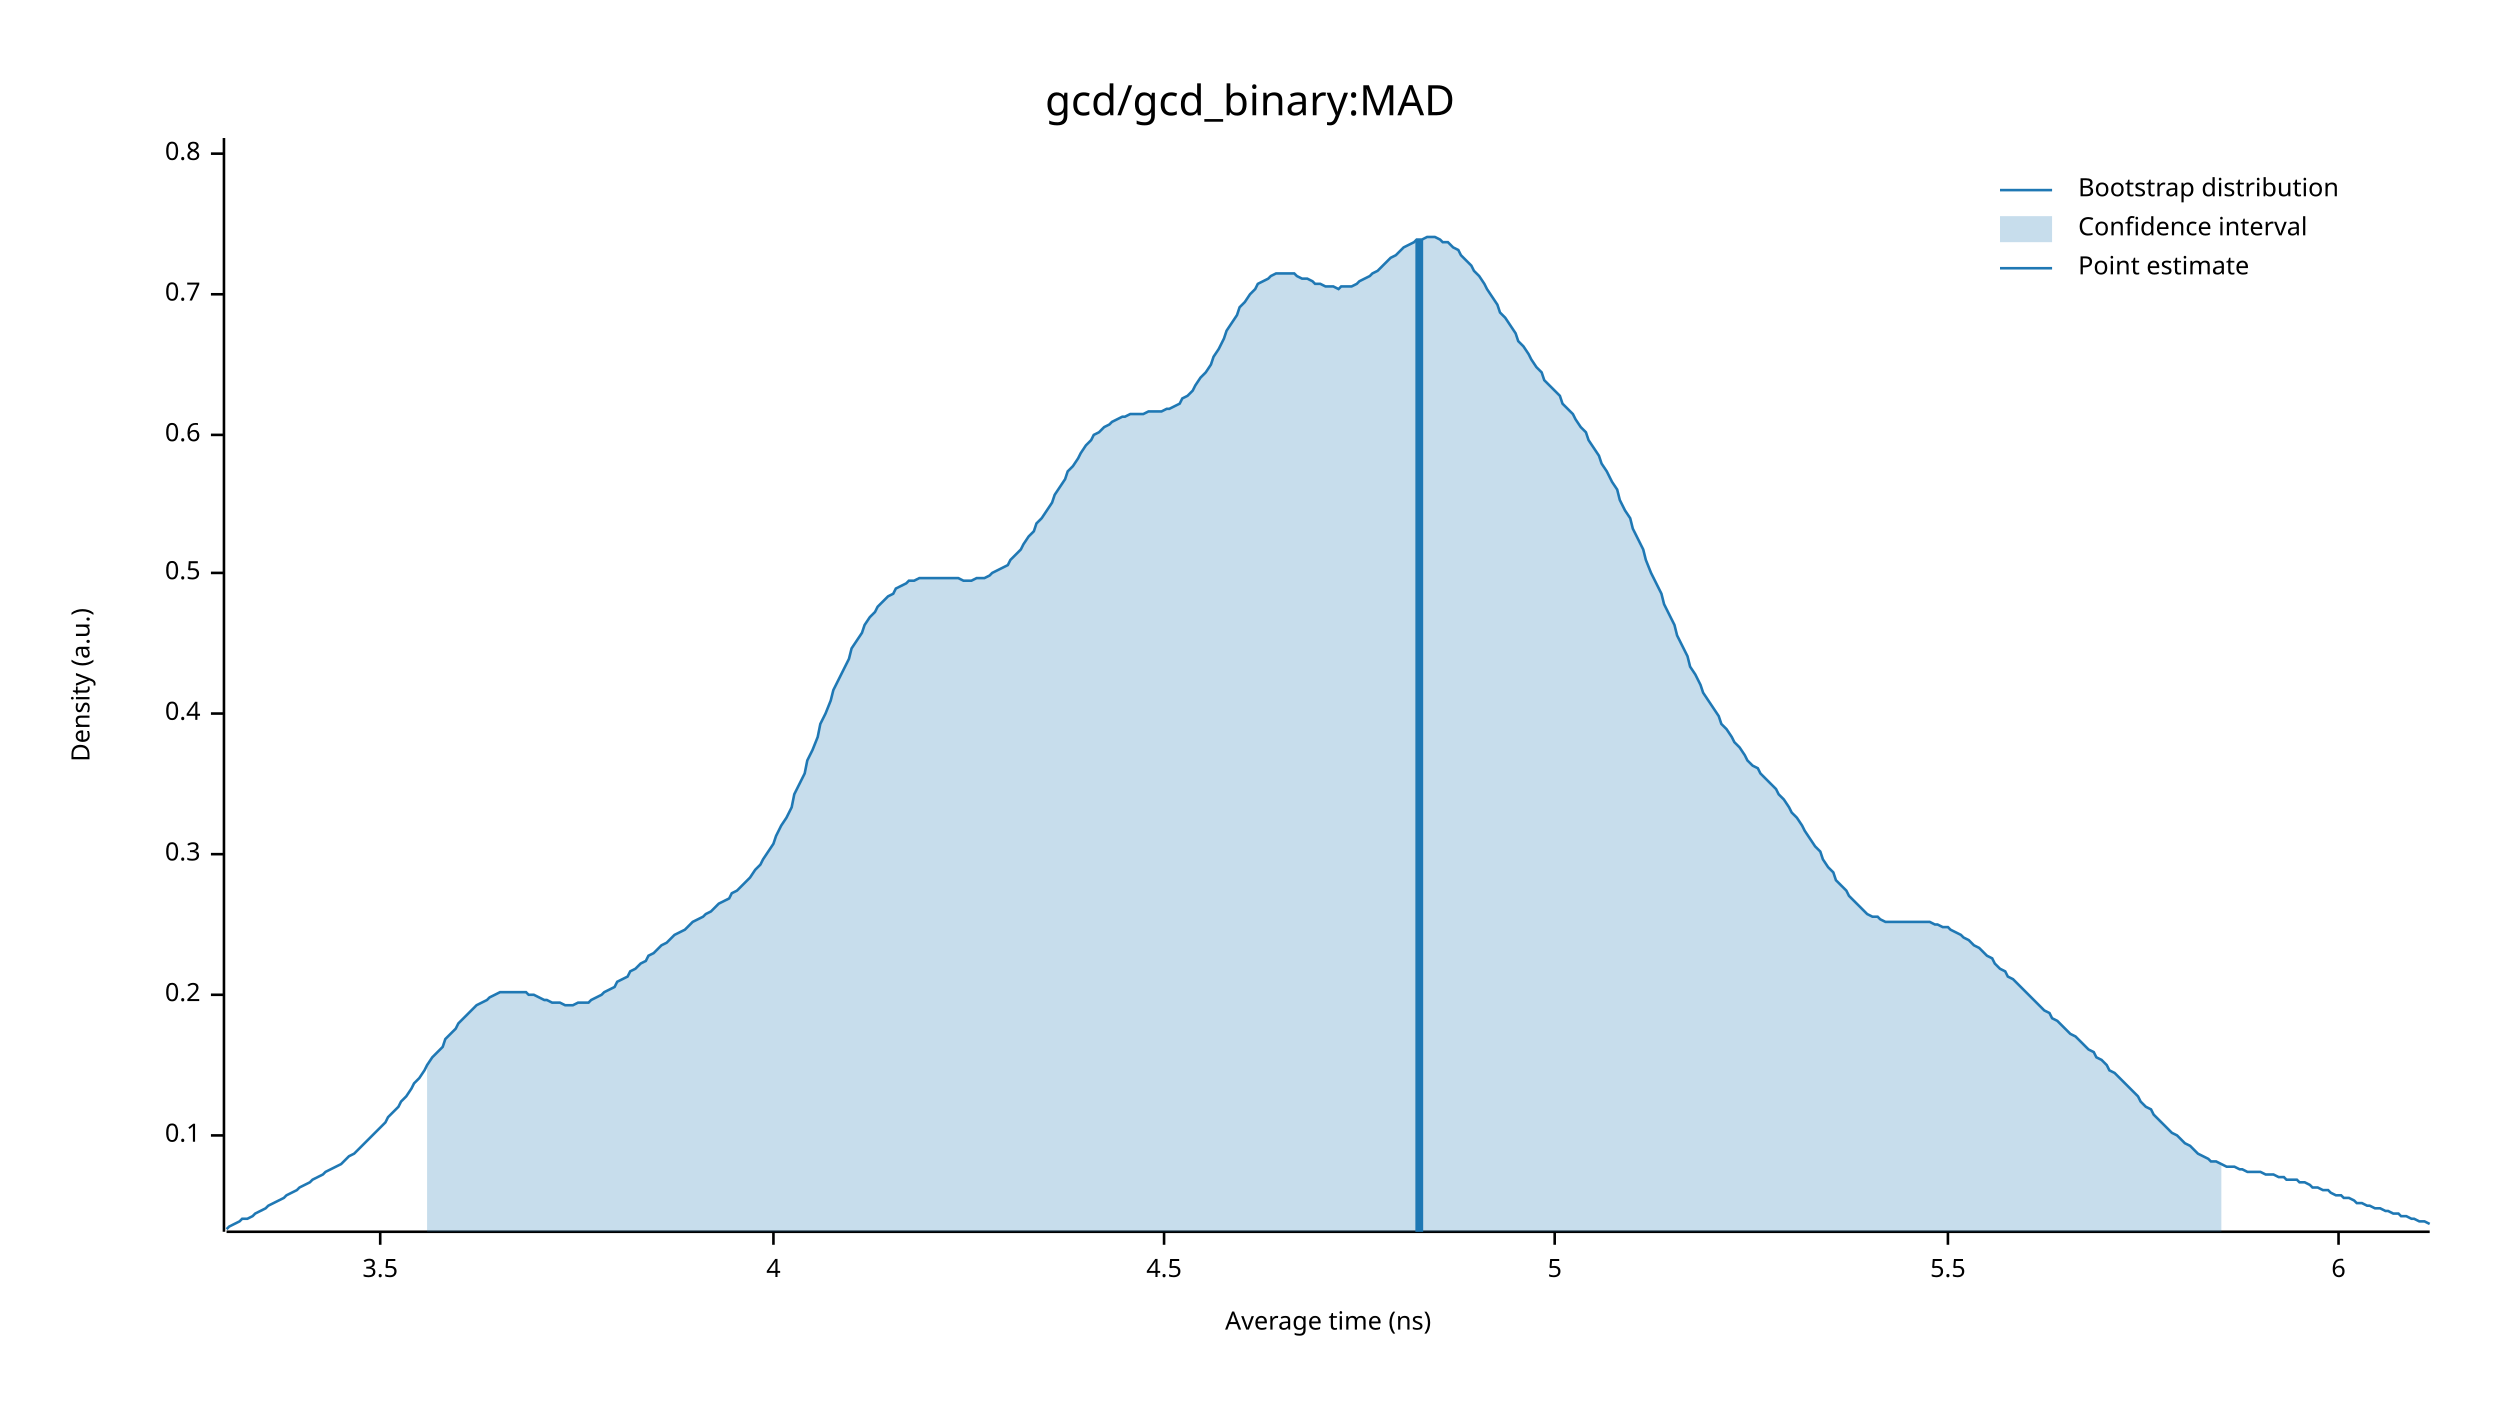
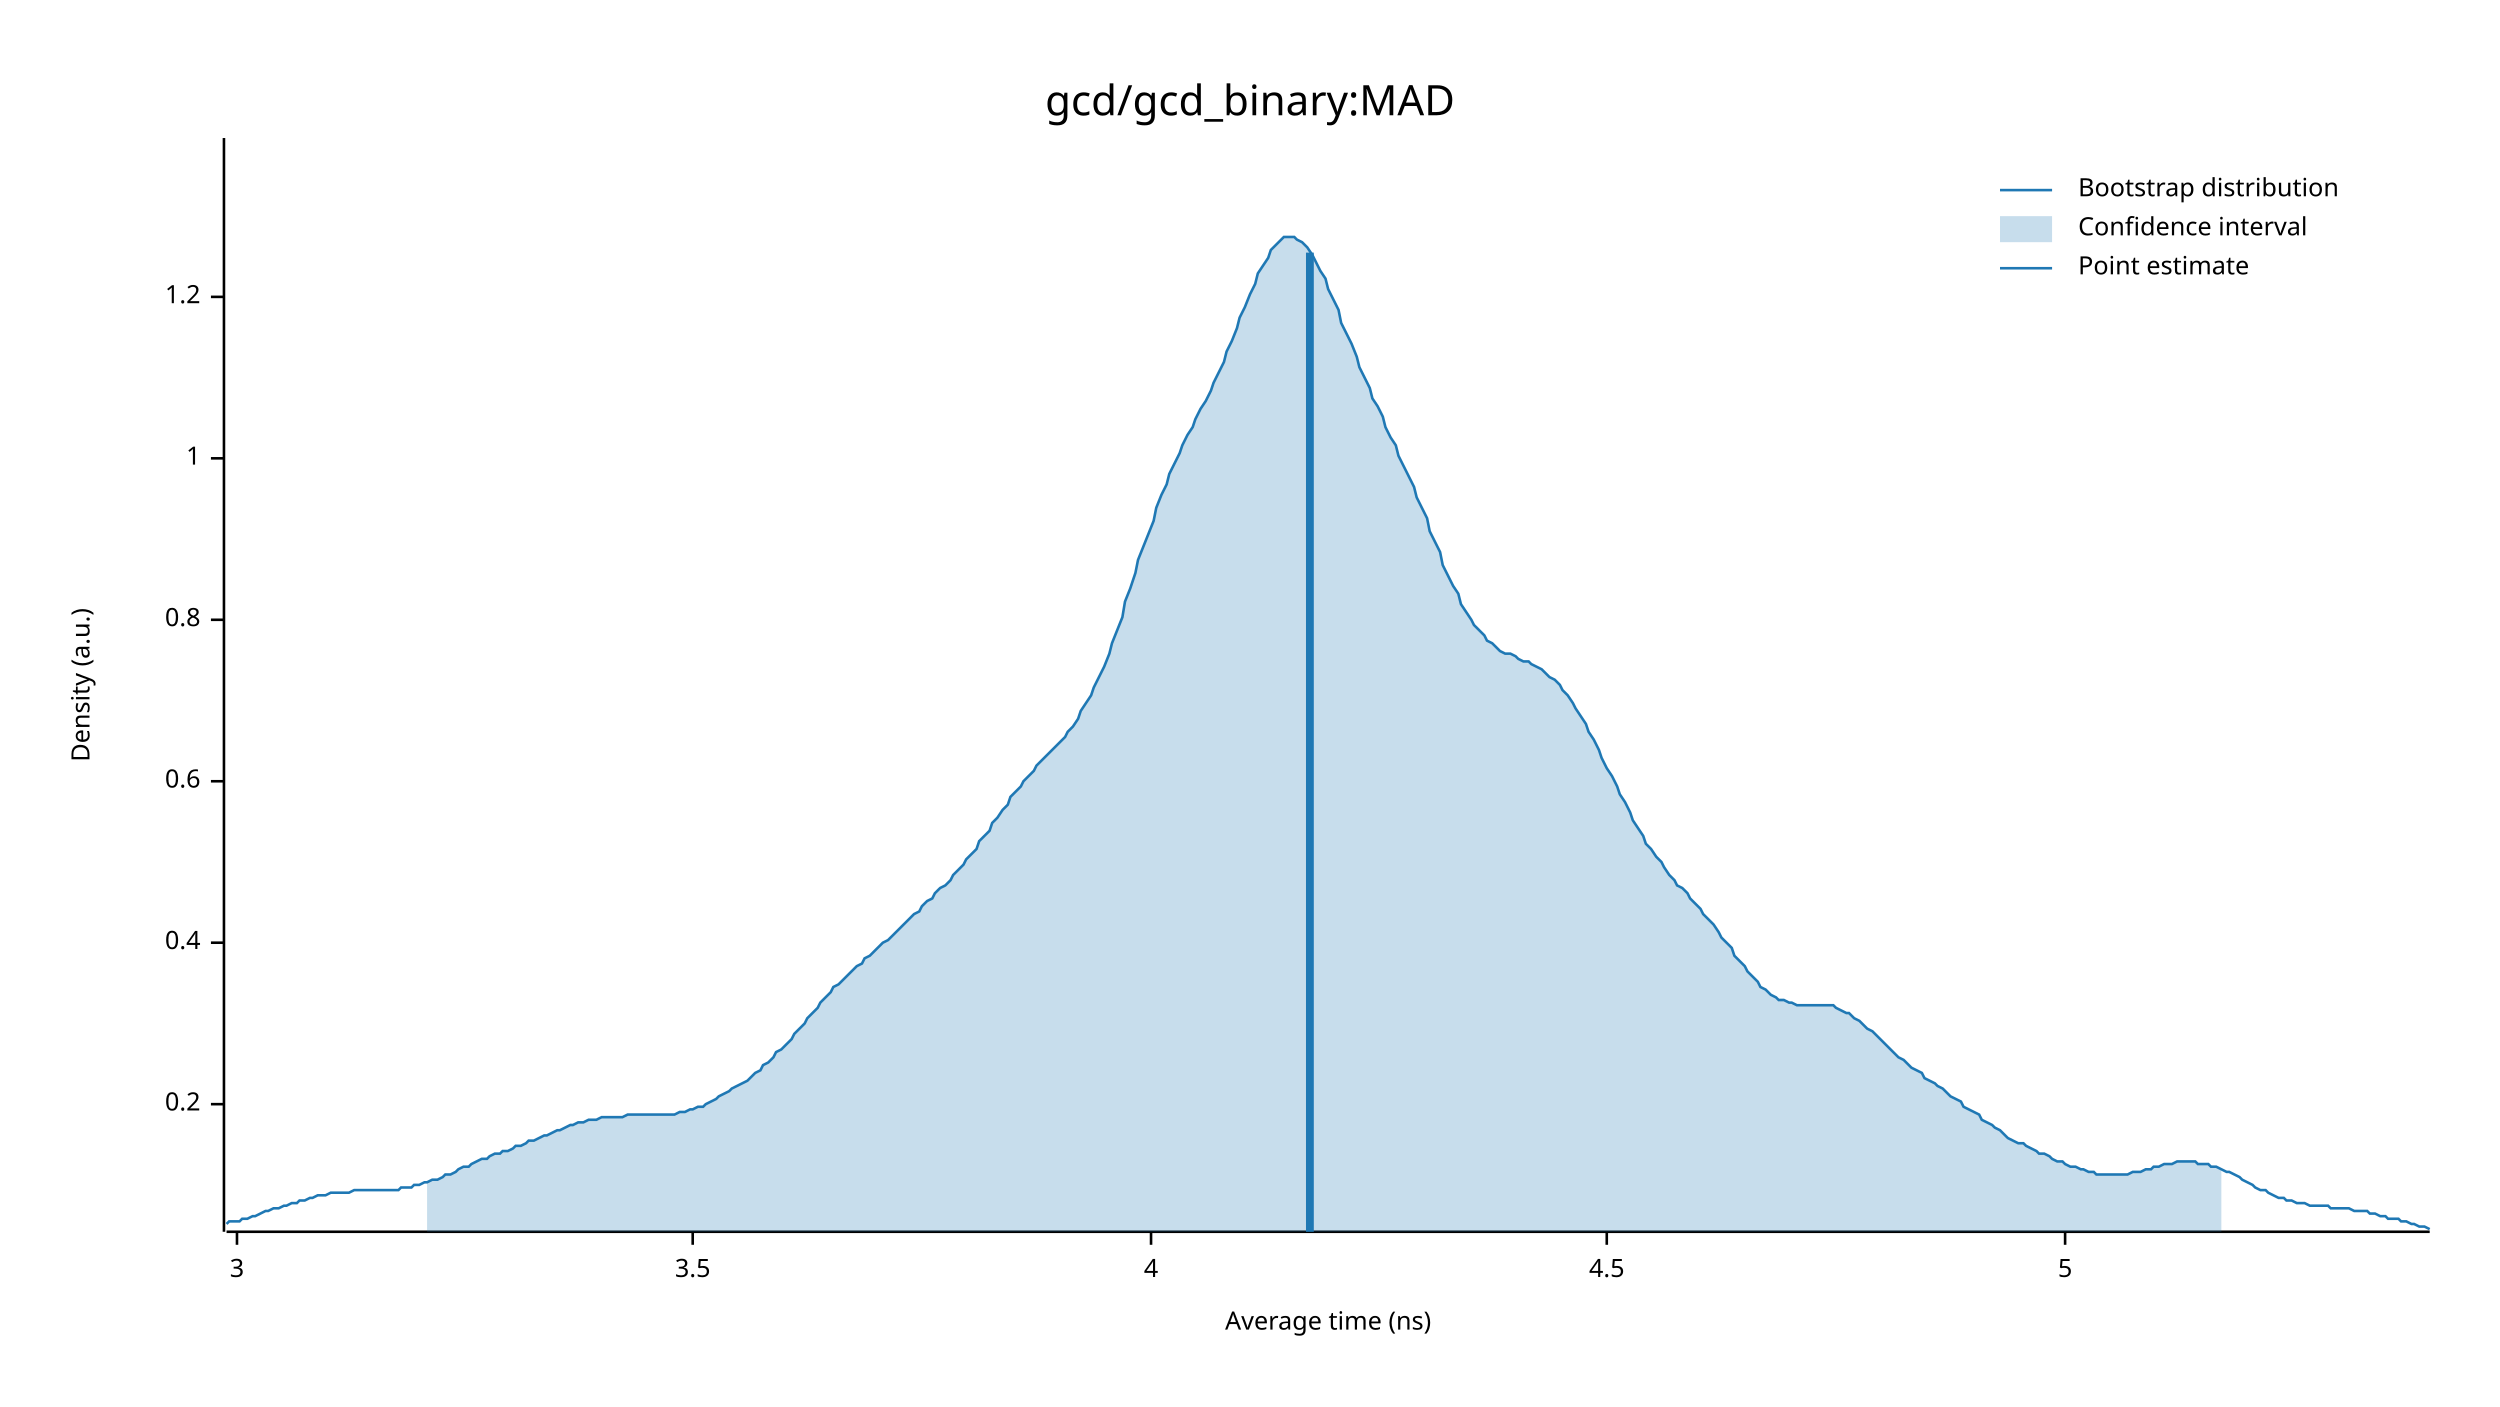
<svg xmlns="http://www.w3.org/2000/svg" width="960" height="540" viewBox="0 0 960 540">
  <text x="480" y="32" dy="0.76em" text-anchor="middle" font-family="sans-serif" font-size="16.129" opacity="1" fill="#000000">
gcd/gcd_binary:MAD
</text>
  <text x="27" y="263" dy="0.76em" text-anchor="middle" font-family="sans-serif" font-size="9.677" opacity="1" fill="#000000" transform="rotate(270, 27, 263)">
Density (a.u.)
</text>
  <text x="510" y="513" dy="-0.5ex" text-anchor="middle" font-family="sans-serif" font-size="9.677" opacity="1" fill="#000000">
Average time (ns)
</text>
  <polyline fill="none" opacity="1" stroke="#000000" stroke-width="1" points="86,53 86,473 " />
-   <text x="77" y="436" dy="0.5ex" text-anchor="end" font-family="sans-serif" font-size="9.677" opacity="1" fill="#000000">
- 0.1
- </text>
-   <polyline fill="none" opacity="1" stroke="#000000" stroke-width="1" points="81,436 86,436 " />
-   <text x="77" y="382" dy="0.5ex" text-anchor="end" font-family="sans-serif" font-size="9.677" opacity="1" fill="#000000">
+   <text x="77" y="424" dy="0.5ex" text-anchor="end" font-family="sans-serif" font-size="9.677" opacity="1" fill="#000000">
0.2
</text>
-   <polyline fill="none" opacity="1" stroke="#000000" stroke-width="1" points="81,382 86,382 " />
-   <text x="77" y="328" dy="0.5ex" text-anchor="end" font-family="sans-serif" font-size="9.677" opacity="1" fill="#000000">
- 0.3
- </text>
-   <polyline fill="none" opacity="1" stroke="#000000" stroke-width="1" points="81,328 86,328 " />
-   <text x="77" y="274" dy="0.5ex" text-anchor="end" font-family="sans-serif" font-size="9.677" opacity="1" fill="#000000">
+   <polyline fill="none" opacity="1" stroke="#000000" stroke-width="1" points="81,424 86,424 " />
+   <text x="77" y="362" dy="0.5ex" text-anchor="end" font-family="sans-serif" font-size="9.677" opacity="1" fill="#000000">
0.4
</text>
-   <polyline fill="none" opacity="1" stroke="#000000" stroke-width="1" points="81,274 86,274 " />
-   <text x="77" y="220" dy="0.5ex" text-anchor="end" font-family="sans-serif" font-size="9.677" opacity="1" fill="#000000">
- 0.5
- </text>
-   <polyline fill="none" opacity="1" stroke="#000000" stroke-width="1" points="81,220 86,220 " />
-   <text x="77" y="167" dy="0.5ex" text-anchor="end" font-family="sans-serif" font-size="9.677" opacity="1" fill="#000000">
+   <polyline fill="none" opacity="1" stroke="#000000" stroke-width="1" points="81,362 86,362 " />
+   <text x="77" y="300" dy="0.5ex" text-anchor="end" font-family="sans-serif" font-size="9.677" opacity="1" fill="#000000">
0.6
</text>
-   <polyline fill="none" opacity="1" stroke="#000000" stroke-width="1" points="81,167 86,167 " />
-   <text x="77" y="113" dy="0.5ex" text-anchor="end" font-family="sans-serif" font-size="9.677" opacity="1" fill="#000000">
- 0.7
- </text>
-   <polyline fill="none" opacity="1" stroke="#000000" stroke-width="1" points="81,113 86,113 " />
-   <text x="77" y="59" dy="0.5ex" text-anchor="end" font-family="sans-serif" font-size="9.677" opacity="1" fill="#000000">
+   <polyline fill="none" opacity="1" stroke="#000000" stroke-width="1" points="81,300 86,300 " />
+   <text x="77" y="238" dy="0.5ex" text-anchor="end" font-family="sans-serif" font-size="9.677" opacity="1" fill="#000000">
0.8
</text>
-   <polyline fill="none" opacity="1" stroke="#000000" stroke-width="1" points="81,59 86,59 " />
+   <polyline fill="none" opacity="1" stroke="#000000" stroke-width="1" points="81,238 86,238 " />
+   <text x="77" y="176" dy="0.5ex" text-anchor="end" font-family="sans-serif" font-size="9.677" opacity="1" fill="#000000">
+ 1
+ </text>
+   <polyline fill="none" opacity="1" stroke="#000000" stroke-width="1" points="81,176 86,176 " />
+   <text x="77" y="114" dy="0.5ex" text-anchor="end" font-family="sans-serif" font-size="9.677" opacity="1" fill="#000000">
+ 1.2
+ </text>
+   <polyline fill="none" opacity="1" stroke="#000000" stroke-width="1" points="81,114 86,114 " />
  <polyline fill="none" opacity="1" stroke="#000000" stroke-width="1" points="87,473 933,473 " />
-   <text x="146" y="483" dy="0.76em" text-anchor="middle" font-family="sans-serif" font-size="9.677" opacity="1" fill="#000000">
+   <text x="91" y="483" dy="0.76em" text-anchor="middle" font-family="sans-serif" font-size="9.677" opacity="1" fill="#000000">
+ 3
+ </text>
+   <polyline fill="none" opacity="1" stroke="#000000" stroke-width="1" points="91,473 91,478 " />
+   <text x="266" y="483" dy="0.76em" text-anchor="middle" font-family="sans-serif" font-size="9.677" opacity="1" fill="#000000">
3.5
</text>
-   <polyline fill="none" opacity="1" stroke="#000000" stroke-width="1" points="146,473 146,478 " />
-   <text x="297" y="483" dy="0.76em" text-anchor="middle" font-family="sans-serif" font-size="9.677" opacity="1" fill="#000000">
+   <polyline fill="none" opacity="1" stroke="#000000" stroke-width="1" points="266,473 266,478 " />
+   <text x="442" y="483" dy="0.76em" text-anchor="middle" font-family="sans-serif" font-size="9.677" opacity="1" fill="#000000">
4
</text>
-   <polyline fill="none" opacity="1" stroke="#000000" stroke-width="1" points="297,473 297,478 " />
-   <text x="447" y="483" dy="0.76em" text-anchor="middle" font-family="sans-serif" font-size="9.677" opacity="1" fill="#000000">
+   <polyline fill="none" opacity="1" stroke="#000000" stroke-width="1" points="442,473 442,478 " />
+   <text x="617" y="483" dy="0.76em" text-anchor="middle" font-family="sans-serif" font-size="9.677" opacity="1" fill="#000000">
4.5
</text>
-   <polyline fill="none" opacity="1" stroke="#000000" stroke-width="1" points="447,473 447,478 " />
-   <text x="597" y="483" dy="0.76em" text-anchor="middle" font-family="sans-serif" font-size="9.677" opacity="1" fill="#000000">
+   <polyline fill="none" opacity="1" stroke="#000000" stroke-width="1" points="617,473 617,478 " />
+   <text x="793" y="483" dy="0.76em" text-anchor="middle" font-family="sans-serif" font-size="9.677" opacity="1" fill="#000000">
5
</text>
-   <polyline fill="none" opacity="1" stroke="#000000" stroke-width="1" points="597,473 597,478 " />
-   <text x="748" y="483" dy="0.76em" text-anchor="middle" font-family="sans-serif" font-size="9.677" opacity="1" fill="#000000">
- 5.5
- </text>
-   <polyline fill="none" opacity="1" stroke="#000000" stroke-width="1" points="748,473 748,478 " />
-   <text x="898" y="483" dy="0.76em" text-anchor="middle" font-family="sans-serif" font-size="9.677" opacity="1" fill="#000000">
- 6
- </text>
-   <polyline fill="none" opacity="1" stroke="#000000" stroke-width="1" points="898,473 898,478 " />
-   <polyline fill="none" opacity="1" stroke="#1F78B4" stroke-width="1" points="87,472 88,471 90,470 92,469 93,468 95,468 97,467 98,466 100,465 102,464 103,463 105,462 107,461 109,460 110,459 112,458 114,457 115,456 117,455 119,454 120,453 122,452 124,451 125,450 127,449 129,448 131,447 132,446 134,444 136,443 137,442 139,440 141,438 142,437 144,435 146,433 148,431 149,429 151,427 153,425 154,423 156,421 158,418 159,416 161,414 163,411 164,409 166,406 168,404 170,402 171,399 173,397 175,395 176,393 178,391 180,389 181,388 183,386 185,385 187,384 188,383 190,382 192,381 193,381 195,381 197,381 198,381 200,381 202,381 203,382 205,382 207,383 209,384 210,384 212,385 214,385 215,385 217,386 219,386 220,386 222,385 224,385 226,385 227,384 229,383 231,382 232,381 234,380 236,379 237,377 239,376 241,375 242,373 244,372 246,370 248,369 249,367 251,366 253,364 254,363 256,362 258,360 259,359 261,358 263,357 265,355 266,354 268,353 270,352 271,351 273,350 275,348 276,347 278,346 280,345 281,343 283,342 285,340 287,338 288,337 290,334 292,332 293,330 295,327 297,324 298,321 300,317 302,314 304,310 305,305 307,301 309,297 310,292 312,288 314,283 315,278 317,274 319,269 320,265 322,261 324,257 326,253 327,249 329,246 331,243 332,240 334,237 336,235 337,233 339,231 341,229 343,228 344,226 346,225 348,224 349,223 351,223 353,222 354,222 356,222 358,222 359,222 361,222 363,222 365,222 366,222 368,222 370,223 371,223 373,223 375,222 376,222 378,222 380,221 381,220 383,219 385,218 387,217 388,215 390,213 392,211 393,209 395,206 397,204 398,201 400,199 402,196 404,193 405,190 407,187 409,184 410,181 412,179 414,176 415,174 417,171 419,169 420,167 422,166 424,164 426,163 427,162 429,161 431,160 432,160 434,159 436,159 437,159 439,159 441,158 443,158 444,158 446,158 448,157 449,157 451,156 453,155 454,153 456,152 458,150 459,148 461,145 463,143 465,140 466,137 468,134 470,130 471,127 473,124 475,121 476,118 478,116 480,113 482,111 483,109 485,108 487,107 488,106 490,105 492,105 493,105 495,105 497,105 498,106 500,107 502,107 504,108 505,109 507,109 509,110 510,110 512,110 514,111 515,110 517,110 519,110 521,109 522,108 524,107 526,106 527,105 529,104 531,102 532,101 534,99 536,98 537,97 539,95 541,94 543,93 544,92 546,92 548,91 549,91 551,91 553,92 554,93 556,93 558,95 560,96 561,98 563,100 565,102 566,104 568,106 570,109 571,111 573,114 575,117 576,120 578,122 580,125 582,128 583,131 585,133 587,136 588,138 590,141 592,143 593,146 595,148 597,150 599,152 600,155 602,157 604,159 605,161 607,164 609,166 610,169 612,172 614,175 615,178 617,181 619,185 621,188 622,192 624,196 626,199 627,203 629,207 631,211 632,215 634,220 636,224 638,228 639,232 641,236 643,240 644,244 646,248 648,252 649,256 651,259 653,263 654,266 656,269 658,272 660,275 661,278 663,280 665,283 666,285 668,287 670,290 671,292 673,294 675,295 676,297 678,299 680,301 682,303 683,305 685,307 687,310 688,312 690,314 692,317 693,319 695,322 697,325 699,327 700,330 702,333 704,335 705,338 707,340 709,342 710,344 712,346 714,348 715,349 717,351 719,352 721,352 722,353 724,354 726,354 727,354 729,354 731,354 732,354 734,354 736,354 738,354 739,354 741,354 743,355 744,355 746,356 748,356 749,357 751,358 753,359 754,360 756,361 758,363 760,364 761,365 763,367 765,368 766,370 768,372 770,373 771,375 773,376 775,378 777,380 778,381 780,383 782,385 783,386 785,388 787,389 788,391 790,392 792,394 793,395 795,397 797,398 799,400 800,401 802,403 804,404 805,406 807,407 809,409 810,411 812,412 814,414 816,416 817,417 819,419 821,421 822,423 824,425 826,426 827,428 829,430 831,432 832,433 834,435 836,436 838,438 839,439 841,440 843,442 844,443 846,444 848,445 849,446 851,446 853,447 855,448 856,448 858,448 860,449 861,449 863,450 865,450 866,450 868,450 870,451 871,451 873,451 875,452 877,452 878,453 880,453 882,453 883,454 885,454 887,455 888,456 890,456 892,457 894,457 895,458 897,459 899,459 900,460 902,460 904,461 905,462 907,462 909,463 910,463 912,464 914,464 916,465 917,465 919,466 921,466 922,467 924,467 926,468 927,468 929,469 931,469 933,470 " />
-   <polygon opacity="0.25" fill="#1F78B4" points="164,409 166,406 168,404 170,402 171,399 173,397 175,395 176,393 178,391 180,389 181,388 183,386 185,385 187,384 188,383 190,382 192,381 193,381 195,381 197,381 198,381 200,381 202,381 203,382 205,382 207,383 209,384 210,384 212,385 214,385 215,385 217,386 219,386 220,386 222,385 224,385 226,385 227,384 229,383 231,382 232,381 234,380 236,379 237,377 239,376 241,375 242,373 244,372 246,370 248,369 249,367 251,366 253,364 254,363 256,362 258,360 259,359 261,358 263,357 265,355 266,354 268,353 270,352 271,351 273,350 275,348 276,347 278,346 280,345 281,343 283,342 285,340 287,338 288,337 290,334 292,332 293,330 295,327 297,324 298,321 300,317 302,314 304,310 305,305 307,301 309,297 310,292 312,288 314,283 315,278 317,274 319,269 320,265 322,261 324,257 326,253 327,249 329,246 331,243 332,240 334,237 336,235 337,233 339,231 341,229 343,228 344,226 346,225 348,224 349,223 351,223 353,222 354,222 356,222 358,222 359,222 361,222 363,222 365,222 366,222 368,222 370,223 371,223 373,223 375,222 376,222 378,222 380,221 381,220 383,219 385,218 387,217 388,215 390,213 392,211 393,209 395,206 397,204 398,201 400,199 402,196 404,193 405,190 407,187 409,184 410,181 412,179 414,176 415,174 417,171 419,169 420,167 422,166 424,164 426,163 427,162 429,161 431,160 432,160 434,159 436,159 437,159 439,159 441,158 443,158 444,158 446,158 448,157 449,157 451,156 453,155 454,153 456,152 458,150 459,148 461,145 463,143 465,140 466,137 468,134 470,130 471,127 473,124 475,121 476,118 478,116 480,113 482,111 483,109 485,108 487,107 488,106 490,105 492,105 493,105 495,105 497,105 498,106 500,107 502,107 504,108 505,109 507,109 509,110 510,110 512,110 514,111 515,110 517,110 519,110 521,109 522,108 524,107 526,106 527,105 529,104 531,102 532,101 534,99 536,98 537,97 539,95 541,94 543,93 544,92 546,92 548,91 549,91 551,91 553,92 554,93 556,93 558,95 560,96 561,98 563,100 565,102 566,104 568,106 570,109 571,111 573,114 575,117 576,120 578,122 580,125 582,128 583,131 585,133 587,136 588,138 590,141 592,143 593,146 595,148 597,150 599,152 600,155 602,157 604,159 605,161 607,164 609,166 610,169 612,172 614,175 615,178 617,181 619,185 621,188 622,192 624,196 626,199 627,203 629,207 631,211 632,215 634,220 636,224 638,228 639,232 641,236 643,240 644,244 646,248 648,252 649,256 651,259 653,263 654,266 656,269 658,272 660,275 661,278 663,280 665,283 666,285 668,287 670,290 671,292 673,294 675,295 676,297 678,299 680,301 682,303 683,305 685,307 687,310 688,312 690,314 692,317 693,319 695,322 697,325 699,327 700,330 702,333 704,335 705,338 707,340 709,342 710,344 712,346 714,348 715,349 717,351 719,352 721,352 722,353 724,354 726,354 727,354 729,354 731,354 732,354 734,354 736,354 738,354 739,354 741,354 743,355 744,355 746,356 748,356 749,357 751,358 753,359 754,360 756,361 758,363 760,364 761,365 763,367 765,368 766,370 768,372 770,373 771,375 773,376 775,378 777,380 778,381 780,383 782,385 783,386 785,388 787,389 788,391 790,392 792,394 793,395 795,397 797,398 799,400 800,401 802,403 804,404 805,406 807,407 809,409 810,411 812,412 814,414 816,416 817,417 819,419 821,421 822,423 824,425 826,426 827,428 829,430 831,432 832,433 834,435 836,436 838,438 839,439 841,440 843,442 844,443 846,444 848,445 849,446 851,446 853,447 853,473 164,473 " />
-   <polyline fill="none" opacity="1" stroke="#1F78B4" stroke-width="3" points="545,473 545,92 " />
+   <polyline fill="none" opacity="1" stroke="#000000" stroke-width="1" points="793,473 793,478 " />
+   <polyline fill="none" opacity="1" stroke="#1F78B4" stroke-width="1" points="87,470 88,469 90,469 92,469 93,468 95,468 97,467 98,467 100,466 102,465 103,465 105,464 107,464 109,463 110,463 112,462 114,462 115,461 117,461 119,460 120,460 122,459 124,459 125,459 127,458 129,458 131,458 132,458 134,458 136,457 137,457 139,457 141,457 142,457 144,457 146,457 148,457 149,457 151,457 153,457 154,456 156,456 158,456 159,455 161,455 163,454 164,454 166,453 168,453 170,452 171,451 173,451 175,450 176,449 178,448 180,448 181,447 183,446 185,445 187,445 188,444 190,443 192,443 193,442 195,442 197,441 198,440 200,440 202,439 203,438 205,438 207,437 209,436 210,436 212,435 214,434 215,434 217,433 219,432 220,432 222,431 224,431 226,430 227,430 229,430 231,429 232,429 234,429 236,429 237,429 239,429 241,428 242,428 244,428 246,428 248,428 249,428 251,428 253,428 254,428 256,428 258,428 259,428 261,427 263,427 265,426 266,426 268,425 270,425 271,424 273,423 275,422 276,421 278,420 280,419 281,418 283,417 285,416 287,415 288,414 290,412 292,411 293,409 295,408 297,406 298,404 300,403 302,401 304,399 305,397 307,395 309,393 310,391 312,389 314,387 315,385 317,383 319,381 320,379 322,378 324,376 326,374 327,373 329,371 331,370 332,368 334,367 336,365 337,364 339,362 341,361 343,359 344,358 346,356 348,354 349,353 351,351 353,350 354,348 356,346 358,345 359,343 361,341 363,340 365,338 366,336 368,334 370,332 371,330 373,328 375,326 376,323 378,321 380,319 381,316 383,314 385,311 387,309 388,306 390,304 392,302 393,300 395,298 397,296 398,294 400,292 402,290 404,288 405,287 407,285 409,283 410,281 412,279 414,276 415,273 417,270 419,267 420,264 422,260 424,256 426,251 427,247 429,242 431,237 432,231 434,226 436,220 437,215 439,210 441,205 443,200 444,195 446,190 448,186 449,182 451,178 453,174 454,171 456,167 458,164 459,161 461,157 463,154 465,150 466,147 468,143 470,139 471,135 473,131 475,126 476,122 478,118 480,113 482,109 483,105 485,102 487,99 488,96 490,94 492,92 493,91 495,91 497,91 498,92 500,93 502,95 504,98 505,100 507,104 509,107 510,111 512,115 514,119 515,124 517,128 519,132 521,137 522,141 524,145 526,149 527,153 529,156 531,160 532,164 534,168 536,171 537,175 539,179 541,183 543,187 544,191 546,195 548,199 549,204 551,208 553,212 554,217 556,221 558,225 560,228 561,232 563,235 565,238 566,240 568,242 570,244 571,246 573,247 575,249 576,250 578,251 580,251 582,252 583,253 585,254 587,254 588,255 590,256 592,257 593,258 595,260 597,261 599,263 600,265 602,267 604,270 605,272 607,275 609,278 610,281 612,284 614,288 615,291 617,295 619,298 621,302 622,305 624,308 626,312 627,315 629,318 631,321 632,324 634,326 636,329 638,331 639,333 641,336 643,338 644,340 646,341 648,343 649,345 651,347 653,349 654,351 656,353 658,355 660,358 661,360 663,362 665,364 666,367 668,369 670,371 671,373 673,375 675,377 676,379 678,380 680,382 682,383 683,384 685,384 687,385 688,385 690,386 692,386 693,386 695,386 697,386 699,386 700,386 702,386 704,386 705,387 707,388 709,389 710,389 712,391 714,392 715,393 717,395 719,396 721,398 722,399 724,401 726,403 727,404 729,406 731,407 732,408 734,410 736,411 738,412 739,414 741,415 743,416 744,417 746,418 748,420 749,421 751,422 753,423 754,425 756,426 758,427 760,428 761,430 763,431 765,432 766,433 768,434 770,436 771,437 773,438 775,439 777,439 778,440 780,441 782,442 783,443 785,443 787,444 788,445 790,446 792,446 793,447 795,448 797,448 799,449 800,449 802,450 804,450 805,451 807,451 809,451 810,451 812,451 814,451 816,451 817,451 819,450 821,450 822,450 824,449 826,449 827,448 829,448 831,447 832,447 834,447 836,446 838,446 839,446 841,446 843,446 844,447 846,447 848,447 849,448 851,448 853,449 855,450 856,450 858,451 860,452 861,453 863,454 865,455 866,456 868,457 870,457 871,458 873,459 875,460 877,460 878,461 880,461 882,462 883,462 885,462 887,463 888,463 890,463 892,463 894,463 895,464 897,464 899,464 900,464 902,464 904,465 905,465 907,465 909,465 910,466 912,466 914,467 916,467 917,468 919,468 921,468 922,469 924,469 926,470 927,470 929,471 931,471 933,472 " />
+   <polygon opacity="0.25" fill="#1F78B4" points="164,454 166,453 168,453 170,452 171,451 173,451 175,450 176,449 178,448 180,448 181,447 183,446 185,445 187,445 188,444 190,443 192,443 193,442 195,442 197,441 198,440 200,440 202,439 203,438 205,438 207,437 209,436 210,436 212,435 214,434 215,434 217,433 219,432 220,432 222,431 224,431 226,430 227,430 229,430 231,429 232,429 234,429 236,429 237,429 239,429 241,428 242,428 244,428 246,428 248,428 249,428 251,428 253,428 254,428 256,428 258,428 259,428 261,427 263,427 265,426 266,426 268,425 270,425 271,424 273,423 275,422 276,421 278,420 280,419 281,418 283,417 285,416 287,415 288,414 290,412 292,411 293,409 295,408 297,406 298,404 300,403 302,401 304,399 305,397 307,395 309,393 310,391 312,389 314,387 315,385 317,383 319,381 320,379 322,378 324,376 326,374 327,373 329,371 331,370 332,368 334,367 336,365 337,364 339,362 341,361 343,359 344,358 346,356 348,354 349,353 351,351 353,350 354,348 356,346 358,345 359,343 361,341 363,340 365,338 366,336 368,334 370,332 371,330 373,328 375,326 376,323 378,321 380,319 381,316 383,314 385,311 387,309 388,306 390,304 392,302 393,300 395,298 397,296 398,294 400,292 402,290 404,288 405,287 407,285 409,283 410,281 412,279 414,276 415,273 417,270 419,267 420,264 422,260 424,256 426,251 427,247 429,242 431,237 432,231 434,226 436,220 437,215 439,210 441,205 443,200 444,195 446,190 448,186 449,182 451,178 453,174 454,171 456,167 458,164 459,161 461,157 463,154 465,150 466,147 468,143 470,139 471,135 473,131 475,126 476,122 478,118 480,113 482,109 483,105 485,102 487,99 488,96 490,94 492,92 493,91 495,91 497,91 498,92 500,93 502,95 504,98 505,100 507,104 509,107 510,111 512,115 514,119 515,124 517,128 519,132 521,137 522,141 524,145 526,149 527,153 529,156 531,160 532,164 534,168 536,171 537,175 539,179 541,183 543,187 544,191 546,195 548,199 549,204 551,208 553,212 554,217 556,221 558,225 560,228 561,232 563,235 565,238 566,240 568,242 570,244 571,246 573,247 575,249 576,250 578,251 580,251 582,252 583,253 585,254 587,254 588,255 590,256 592,257 593,258 595,260 597,261 599,263 600,265 602,267 604,270 605,272 607,275 609,278 610,281 612,284 614,288 615,291 617,295 619,298 621,302 622,305 624,308 626,312 627,315 629,318 631,321 632,324 634,326 636,329 638,331 639,333 641,336 643,338 644,340 646,341 648,343 649,345 651,347 653,349 654,351 656,353 658,355 660,358 661,360 663,362 665,364 666,367 668,369 670,371 671,373 673,375 675,377 676,379 678,380 680,382 682,383 683,384 685,384 687,385 688,385 690,386 692,386 693,386 695,386 697,386 699,386 700,386 702,386 704,386 705,387 707,388 709,389 710,389 712,391 714,392 715,393 717,395 719,396 721,398 722,399 724,401 726,403 727,404 729,406 731,407 732,408 734,410 736,411 738,412 739,414 741,415 743,416 744,417 746,418 748,420 749,421 751,422 753,423 754,425 756,426 758,427 760,428 761,430 763,431 765,432 766,433 768,434 770,436 771,437 773,438 775,439 777,439 778,440 780,441 782,442 783,443 785,443 787,444 788,445 790,446 792,446 793,447 795,448 797,448 799,449 800,449 802,450 804,450 805,451 807,451 809,451 810,451 812,451 814,451 816,451 817,451 819,450 821,450 822,450 824,449 826,449 827,448 829,448 831,447 832,447 834,447 836,446 838,446 839,446 841,446 843,446 844,447 846,447 848,447 849,448 851,448 853,449 853,473 164,473 " />
+   <polyline fill="none" opacity="1" stroke="#1F78B4" stroke-width="3" points="503,473 503,97 " />
  <text x="798" y="68" dy="0.76em" text-anchor="start" font-family="sans-serif" font-size="9.677" opacity="1" fill="#000000">
Bootstrap distribution
</text>
  <text x="798" y="83" dy="0.76em" text-anchor="start" font-family="sans-serif" font-size="9.677" opacity="1" fill="#000000">
Confidence interval
</text>
  <text x="798" y="98" dy="0.76em" text-anchor="start" font-family="sans-serif" font-size="9.677" opacity="1" fill="#000000">
Point estimate
</text>
  <polyline fill="none" opacity="1" stroke="#1F78B4" stroke-width="1" points="768,73 788,73 " />
  <rect x="768" y="83" width="20" height="10" opacity="0.25" fill="#1F78B4" stroke="none" />
  <polyline fill="none" opacity="1" stroke="#1F78B4" stroke-width="1" points="768,103 788,103 " />
</svg>
